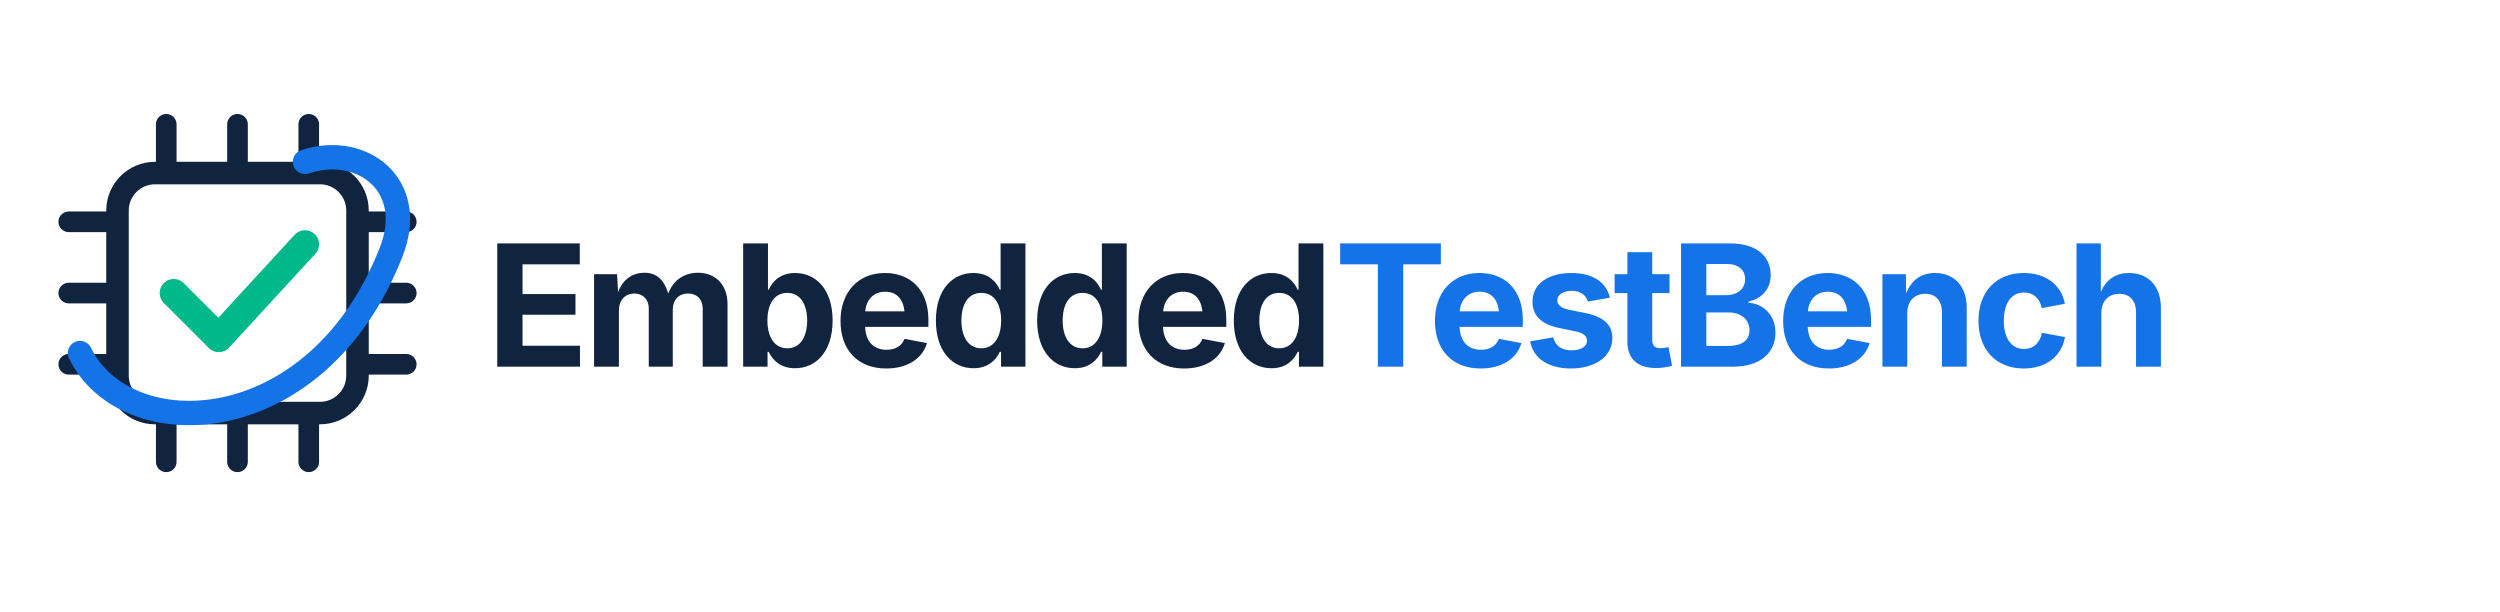
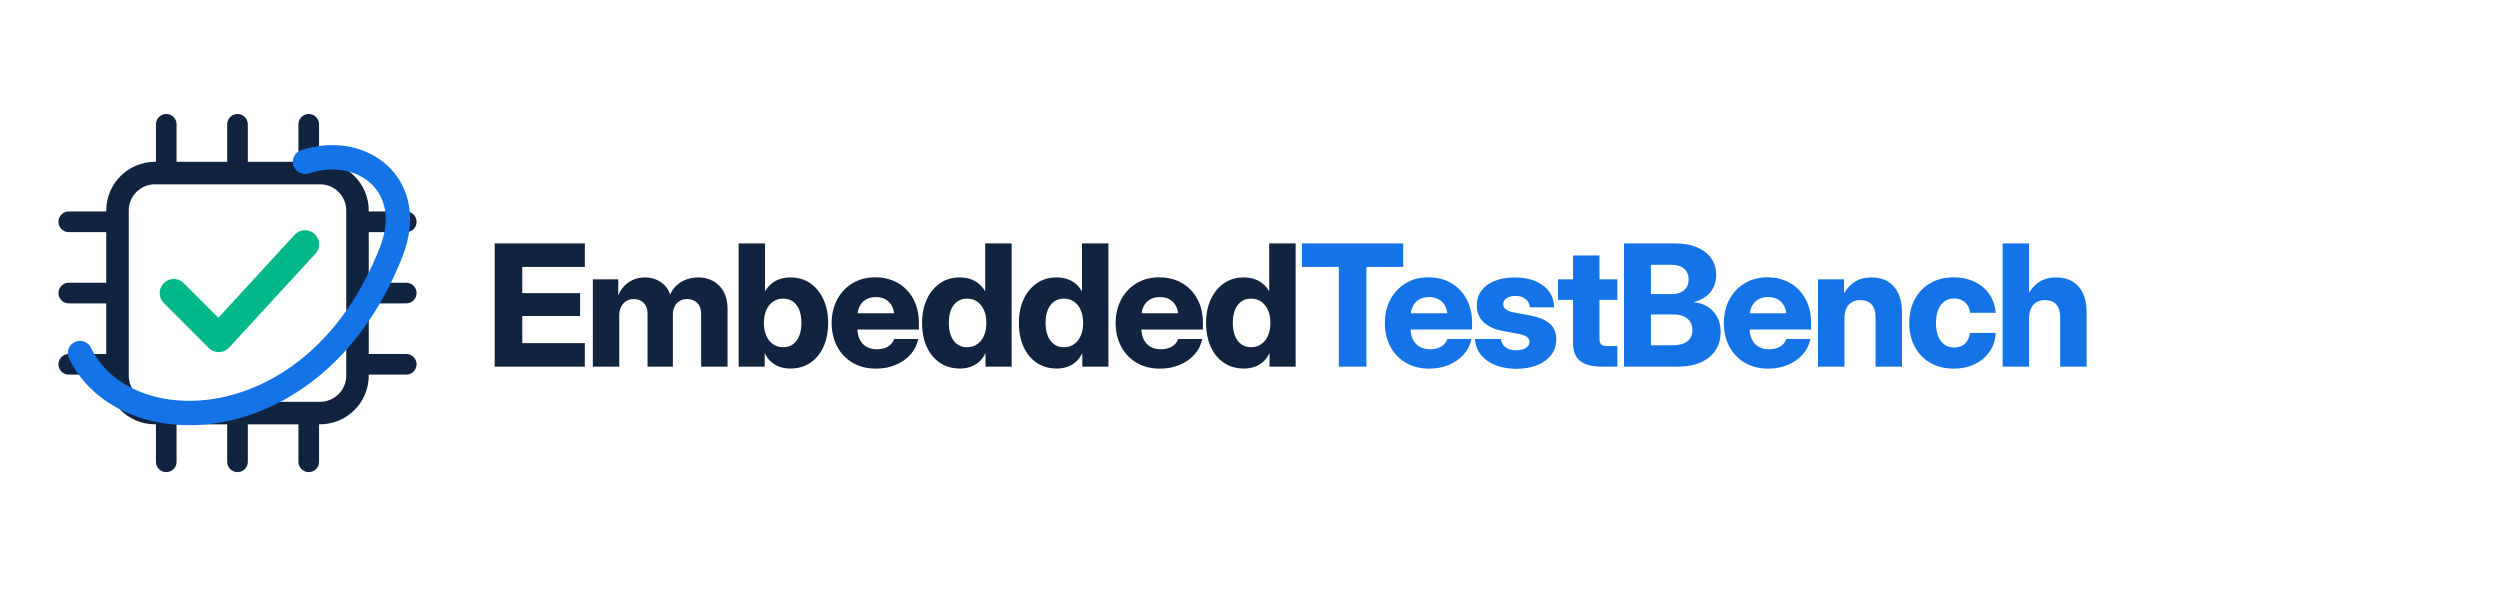
<svg xmlns="http://www.w3.org/2000/svg" width="900" height="220" viewBox="0 0 900 220" role="img" aria-labelledby="title desc">
  <rect width="900" height="220" fill="none" />
  <g transform="translate(18 38) scale(1.35)">
    <path d="M31 5V17 M31 83V95" stroke="#10233F" stroke-width="5.5" stroke-linecap="round" />
    <path d="M50 5V17 M50 83V95" stroke="#10233F" stroke-width="5.5" stroke-linecap="round" />
    <path d="M69 5V17 M69 83V95" stroke="#10233F" stroke-width="5.5" stroke-linecap="round" />
    <path d="M5 31H17 M83 31H95" stroke="#10233F" stroke-width="5.5" stroke-linecap="round" />
    <path d="M5 50H17 M83 50H95" stroke="#10233F" stroke-width="5.5" stroke-linecap="round" />
    <path d="M5 69H17 M83 69H95" stroke="#10233F" stroke-width="5.5" stroke-linecap="round" />
    <rect x="18" y="18" width="64" height="64" rx="10" fill="none" stroke="#10233F" stroke-width="6" />
    <path d="M33 50 L45 62 L68 37" fill="none" stroke="#00B889" stroke-width="7.5" stroke-linecap="round" stroke-linejoin="round" />
    <path d="M8 66 C20 91 71 90 91 39 C98 21 83 10 68 15" fill="none" stroke="#1473E6" stroke-width="6.5" stroke-linecap="round" />
  </g>
-   <text x="175" y="132" font-family="Inter,Segoe UI,Arial,sans-serif" font-size="61" font-weight="750" letter-spacing="-2" fill="#10233F">Embedded<tspan fill="#1473E6">TestBench</tspan>
-   </text>
+   <g fill="#10233F" aria-label="EmbeddedTestBench">
+     <path d="M178.09 132V87.62H210.54V96.1H188.02V105.52H208.83V113.77H188.02V123.52H210.54V132ZM213.42 132V100.55H222.58V107.75H222.07Q222.88 105.07 224.4 103.33Q225.91 101.58 227.92 100.73Q229.94 99.87 232.16 99.87Q235.74 99.87 238.41 101.94Q241.08 104.02 241.63 107.75H240.72Q241.29 105.26 242.83 103.5Q244.37 101.74 246.57 100.81Q248.78 99.87 251.33 99.87Q254.38 99.87 256.78 101.2Q259.18 102.53 260.55 105.04Q261.92 107.56 261.92 111.12V132H252.41V113.05Q252.41 110.39 250.97 109.02Q249.54 107.66 247.39 107.66Q245.81 107.66 244.66 108.36Q243.51 109.06 242.87 110.32Q242.24 111.58 242.24 113.26V132H233.11V112.87Q233.11 110.48 231.74 109.07Q230.37 107.66 228.16 107.66Q226.7 107.66 225.51 108.35Q224.32 109.04 223.63 110.36Q222.93 111.67 222.93 113.55V132ZM284.53 132.67Q282.46 132.67 280.69 132.06Q278.92 131.45 277.56 130.22Q276.19 128.99 275.33 127.16H275.29V132H265.9V87.62H275.41V104.84H275.45Q276.46 103.15 277.81 102.05Q279.15 100.96 280.87 100.42Q282.58 99.87 284.6 99.87Q288.62 99.87 291.66 101.95Q294.69 104.02 296.41 107.71Q298.13 111.4 298.13 116.23Q298.13 121.18 296.44 124.87Q294.75 128.57 291.7 130.62Q288.66 132.67 284.53 132.67ZM281.95 125Q283.98 125 285.44 123.96Q286.91 122.92 287.71 120.96Q288.51 118.99 288.51 116.23Q288.51 113.47 287.71 111.52Q286.91 109.58 285.44 108.54Q283.98 107.5 281.95 107.5Q279.88 107.5 278.31 108.58Q276.74 109.66 275.87 111.62Q275 113.57 275 116.23Q275 118.89 275.87 120.86Q276.74 122.84 278.31 123.92Q279.88 125 281.95 125ZM315.37 132.71Q310.58 132.71 306.98 130.61Q303.38 128.5 301.39 124.79Q299.4 121.07 299.4 116.29Q299.4 111.48 301.41 107.77Q303.42 104.05 306.96 101.94Q310.5 99.83 315.09 99.83Q318.6 99.83 321.48 101.01Q324.36 102.2 326.45 104.37Q328.54 106.55 329.67 109.52Q330.8 112.5 330.8 116.08V118.64H302.63V112.78H326.29L321.96 114.07Q321.96 111.86 321.16 110.27Q320.35 108.67 318.86 107.81Q317.38 106.95 315.3 106.95Q313.26 106.95 311.77 107.81Q310.28 108.67 309.47 110.27Q308.67 111.86 308.67 114.07V118.25Q308.67 120.51 309.49 122.2Q310.32 123.88 311.89 124.81Q313.47 125.73 315.68 125.73Q317.3 125.73 318.56 125.27Q319.82 124.81 320.68 123.98Q321.53 123.14 321.91 122.03H330.54Q329.96 125.17 327.83 127.57Q325.7 129.98 322.48 131.35Q319.26 132.71 315.37 132.71ZM345.56 132.67Q341.46 132.67 338.39 130.62Q335.33 128.57 333.64 124.87Q331.95 121.18 331.95 116.23Q331.95 111.4 333.67 107.71Q335.39 104.02 338.44 101.95Q341.49 99.87 345.48 99.87Q347.53 99.87 349.23 100.42Q350.93 100.96 352.28 102.05Q353.64 103.15 354.63 104.84H354.67V87.62H364.19V132H354.79V127.16H354.75Q353.89 128.99 352.52 130.22Q351.16 131.45 349.39 132.06Q347.63 132.67 345.56 132.67ZM348.13 125Q350.22 125 351.78 123.92Q353.34 122.84 354.22 120.86Q355.09 118.89 355.09 116.23Q355.09 113.57 354.22 111.62Q353.34 109.66 351.78 108.58Q350.22 107.5 348.13 107.5Q346.14 107.5 344.66 108.54Q343.18 109.58 342.37 111.52Q341.57 113.47 341.57 116.23Q341.57 118.99 342.37 120.96Q343.18 122.92 344.66 123.96Q346.14 125 348.13 125ZM380.4 132.67Q376.3 132.67 373.24 130.62Q370.17 128.57 368.49 124.87Q366.8 121.18 366.8 116.23Q366.8 111.4 368.51 107.71Q370.23 104.02 373.29 101.95Q376.34 99.87 380.32 99.87Q382.38 99.87 384.08 100.42Q385.77 100.96 387.13 102.05Q388.48 103.15 389.47 104.84H389.51V87.62H399.03V132H389.63V127.16H389.59Q388.73 128.99 387.37 130.22Q386 131.45 384.24 132.06Q382.47 132.67 380.4 132.67ZM382.98 125Q385.06 125 386.63 123.92Q388.19 122.84 389.06 120.86Q389.93 118.89 389.93 116.23Q389.93 113.57 389.06 111.62Q388.19 109.66 386.63 108.58Q385.06 107.5 382.98 107.5Q380.98 107.5 379.5 108.54Q378.02 109.58 377.22 111.52Q376.41 113.47 376.41 116.23Q376.41 118.99 377.22 120.96Q378.02 122.92 379.5 123.96Q380.98 125 382.98 125ZM417.61 132.71Q412.82 132.71 409.22 130.61Q405.62 128.5 403.63 124.79Q401.64 121.07 401.64 116.29Q401.64 111.48 403.65 107.77Q405.66 104.05 409.2 101.94Q412.74 99.83 417.33 99.83Q420.84 99.83 423.72 101.01Q426.6 102.2 428.69 104.37Q430.77 106.55 431.91 109.52Q433.04 112.5 433.04 116.08V118.64H404.86V112.78H428.53L424.2 114.07Q424.2 111.86 423.4 110.27Q422.59 108.67 421.1 107.81Q419.62 106.95 417.54 106.95Q415.5 106.95 414.01 107.81Q412.52 108.67 411.71 110.27Q410.9 111.86 410.9 114.07V118.25Q410.9 120.51 411.73 122.2Q412.56 123.88 414.13 124.81Q415.7 125.73 417.92 125.73Q419.54 125.73 420.8 125.27Q422.06 124.81 422.91 123.98Q423.77 123.14 424.15 122.03H432.78Q432.2 125.17 430.07 127.57Q427.94 129.98 424.72 131.35Q421.5 132.71 417.61 132.71ZM447.8 132.67Q443.7 132.67 440.63 130.62Q437.57 128.57 435.88 124.87Q434.19 121.18 434.19 116.23Q434.19 111.4 435.91 107.71Q437.63 104.02 440.68 101.95Q443.73 99.87 447.72 99.87Q449.77 99.87 451.47 100.42Q453.17 100.96 454.52 102.05Q455.88 103.15 456.87 104.84H456.91V87.62H466.43V132H457.03V127.16H456.99Q456.13 128.99 454.76 130.22Q453.4 131.45 451.63 132.06Q449.87 132.67 447.8 132.67ZM450.37 125Q452.46 125 454.02 123.92Q455.58 122.84 456.46 120.86Q457.33 118.89 457.33 116.23Q457.33 113.57 456.46 111.62Q455.58 109.66 454.02 108.58Q452.46 107.5 450.37 107.5Q448.38 107.5 446.9 108.54Q445.42 109.58 444.61 111.52Q443.81 113.47 443.81 116.23Q443.81 118.99 444.61 120.96Q445.42 122.92 446.9 123.96Q448.38 125 450.37 125Z" />
+     <path d="M468.69 96.1V87.62H505.15V96.1H491.9V132H481.97V96.1ZM514.52 132.71Q509.73 132.71 506.13 130.61Q502.53 128.5 500.54 124.79Q498.55 121.07 498.55 116.29Q498.55 111.48 500.56 107.77Q502.57 104.05 506.11 101.94Q509.64 99.83 514.24 99.83Q517.75 99.83 520.63 101.01Q523.5 102.2 525.59 104.37Q527.68 106.55 528.82 109.52Q529.95 112.5 529.95 116.08V118.64H501.77V112.78H525.43L521.11 114.07Q521.11 111.86 520.3 110.27Q519.5 108.67 518.01 107.81Q516.53 106.95 514.45 106.95Q512.41 106.95 510.92 107.81Q509.43 108.67 508.62 110.27Q507.81 111.86 507.81 114.07V118.25Q507.81 120.51 508.64 122.2Q509.47 123.88 511.04 124.81Q512.61 125.73 514.83 125.73Q516.44 125.73 517.7 125.27Q518.97 124.81 519.82 123.98Q520.68 123.14 521.06 122.03H529.68Q529.11 125.17 526.98 127.57Q524.85 129.98 521.63 131.35Q518.41 132.71 514.52 132.71ZM545.92 132.77Q541.7 132.77 538.43 131.49Q535.15 130.2 533.19 127.79Q531.23 125.37 530.95 122.03H540.33Q540.56 123.92 541.96 125.01Q543.36 126.1 545.76 126.1Q548.05 126.1 549.34 125.26Q550.63 124.43 550.63 123.1Q550.63 121.97 549.61 121.26Q548.59 120.56 546.69 120.2L541.08 119.16Q536.47 118.29 534.07 115.96Q531.66 113.63 531.66 109.95Q531.66 106.91 533.32 104.64Q534.98 102.38 538.06 101.13Q541.14 99.89 545.37 99.89Q549.62 99.89 552.75 101.2Q555.88 102.52 557.63 104.92Q559.39 107.32 559.48 110.64H550.7Q550.67 108.87 549.27 107.7Q547.87 106.52 545.68 106.52Q543.55 106.52 542.35 107.39Q541.14 108.26 541.14 109.53Q541.14 110.64 542.09 111.36Q543.05 112.08 544.75 112.42L550.9 113.57Q555.71 114.49 557.99 116.58Q560.27 118.67 560.27 122.16Q560.27 125.35 558.46 127.74Q556.65 130.12 553.41 131.45Q550.17 132.77 545.92 132.77ZM582.26 100.55V107.95H560.89V100.55ZM566.29 91.97H575.81V121.86Q575.81 123.4 576.43 124Q577.06 124.59 578.8 124.59Q579.56 124.59 580.64 124.59Q581.72 124.59 582.26 124.59V132Q581.47 132 579.93 132Q578.4 132 576.81 132Q571.37 132 568.83 129.92Q566.29 127.84 566.29 123.4ZM584.64 132V87.62H602.75Q607.61 87.62 610.97 89.06Q614.34 90.49 616.08 93.03Q617.82 95.57 617.82 98.95Q617.82 101.5 616.82 103.5Q615.82 105.51 614.01 106.83Q612.2 108.15 609.72 108.75V108.81Q612.47 109.02 614.66 110.36Q616.86 111.7 618.14 114.01Q619.43 116.32 619.43 119.47Q619.43 123.16 617.64 125.99Q615.85 128.82 612.38 130.41Q608.92 132 603.92 132ZM594.33 124.29H602.41Q605.64 124.29 607.46 122.86Q609.27 121.42 609.27 118.83Q609.27 117.09 608.46 115.83Q607.65 114.57 606.15 113.89Q604.64 113.2 602.51 113.2H594.33ZM594.33 105.86H601.91Q603.77 105.86 605.12 105.22Q606.47 104.58 607.19 103.39Q607.91 102.2 607.91 100.59Q607.91 98.19 606.31 96.76Q604.7 95.33 601.91 95.33H594.33ZM636.56 132.71Q631.77 132.71 628.17 130.61Q624.57 128.5 622.58 124.79Q620.59 121.07 620.59 116.29Q620.59 111.48 622.6 107.77Q624.61 104.05 628.15 101.94Q631.68 99.83 636.28 99.83Q639.79 99.83 642.67 101.01Q645.55 102.2 647.63 104.37Q649.72 106.55 650.86 109.52Q651.99 112.5 651.99 116.08V118.64H623.81V112.78H647.48L643.15 114.07Q643.15 111.86 642.35 110.27Q641.54 108.67 640.05 107.81Q638.57 106.95 636.49 106.95Q634.45 106.95 632.96 107.81Q631.47 108.67 630.66 110.27Q629.85 111.86 629.85 114.07V118.25Q629.85 120.51 630.68 122.2Q631.51 123.88 633.08 124.81Q634.65 125.73 636.87 125.73Q638.48 125.73 639.75 125.27Q641.01 124.81 641.86 123.98Q642.72 123.14 643.1 122.03H651.73Q651.15 125.17 649.02 127.57Q646.89 129.98 643.67 131.35Q640.45 132.71 636.56 132.71ZM664 114.72V132H654.48V100.55H663.86V108.85H662.35Q663.84 104.69 666.61 102.28Q669.37 99.87 673.77 99.87Q677.17 99.87 679.62 101.34Q682.07 102.8 683.39 105.57Q684.71 108.34 684.71 112.27V132H675.19V114.13Q675.19 111.16 673.77 109.6Q672.36 108.04 669.74 108.04Q668.03 108.04 666.73 108.75Q665.44 109.46 664.72 110.94Q664 112.42 664 114.72ZM703.36 132.71Q698.56 132.71 694.95 130.64Q691.34 128.57 689.34 124.87Q687.33 121.17 687.33 116.29Q687.33 111.41 689.34 107.7Q691.34 103.98 694.95 101.91Q698.56 99.83 703.36 99.83Q706.54 99.83 709.23 100.77Q711.91 101.7 713.91 103.41Q715.9 105.12 717.08 107.45Q718.26 109.78 718.45 112.61H709.26Q709.11 111.45 708.66 110.5Q708.21 109.55 707.47 108.86Q706.73 108.18 705.74 107.81Q704.75 107.44 703.51 107.44Q701.46 107.44 699.98 108.52Q698.51 109.59 697.73 111.58Q696.95 113.56 696.95 116.29Q696.95 119 697.73 120.98Q698.51 122.96 699.99 124.04Q701.46 125.11 703.51 125.11Q704.75 125.11 705.73 124.74Q706.71 124.37 707.43 123.68Q708.14 123 708.6 122.03Q709.05 121.05 709.23 119.86H718.45Q718.34 122.66 717.19 125.01Q716.04 127.35 714.03 129.08Q712.02 130.81 709.3 131.76Q706.59 132.71 703.36 132.71ZM730.47 114.72V132H720.95V87.62H730.47V108.85H728.82Q730.31 104.69 733.08 102.28Q735.84 99.87 740.24 99.87Q743.64 99.87 746.09 101.34Q748.54 102.8 749.86 105.57Q751.18 108.34 751.18 112.27V132H741.66V114.13Q741.66 111.16 740.25 109.6Q738.83 108.04 736.21 108.04Q734.5 108.04 733.2 108.75Q731.91 109.46 731.19 110.94Q730.47 112.42 730.47 114.72Z" fill="#1473E6" />
+   </g>
</svg>
